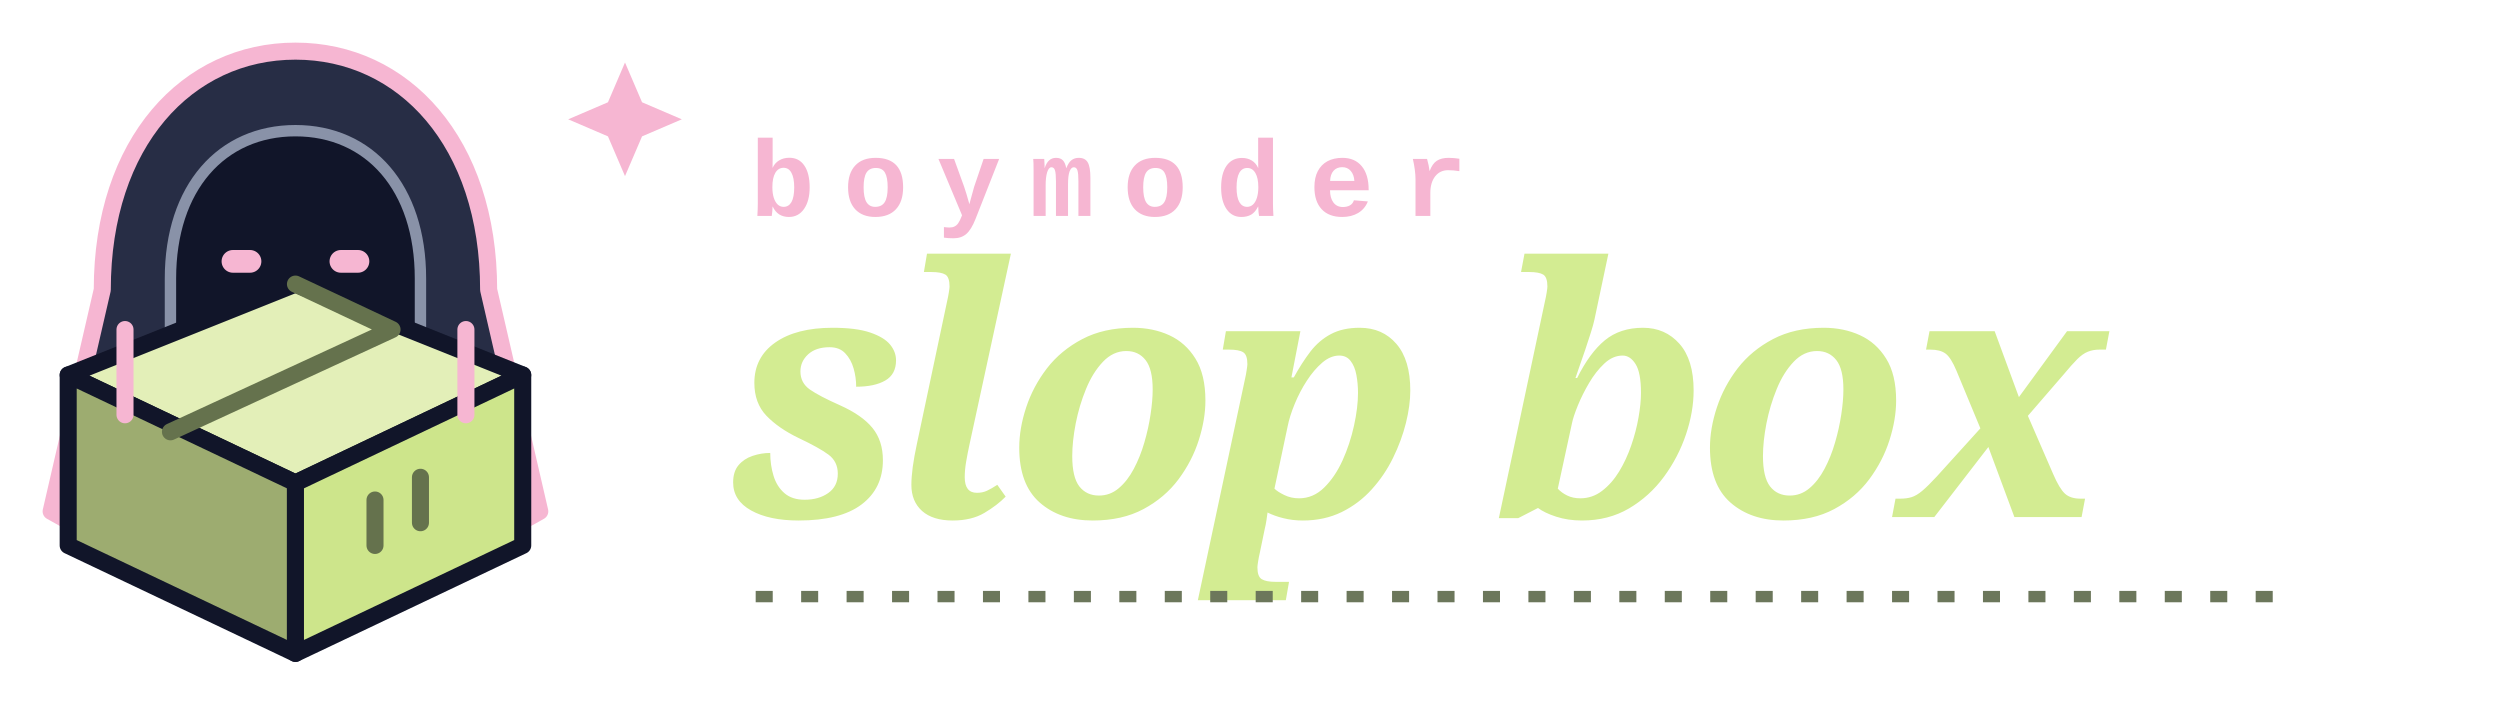
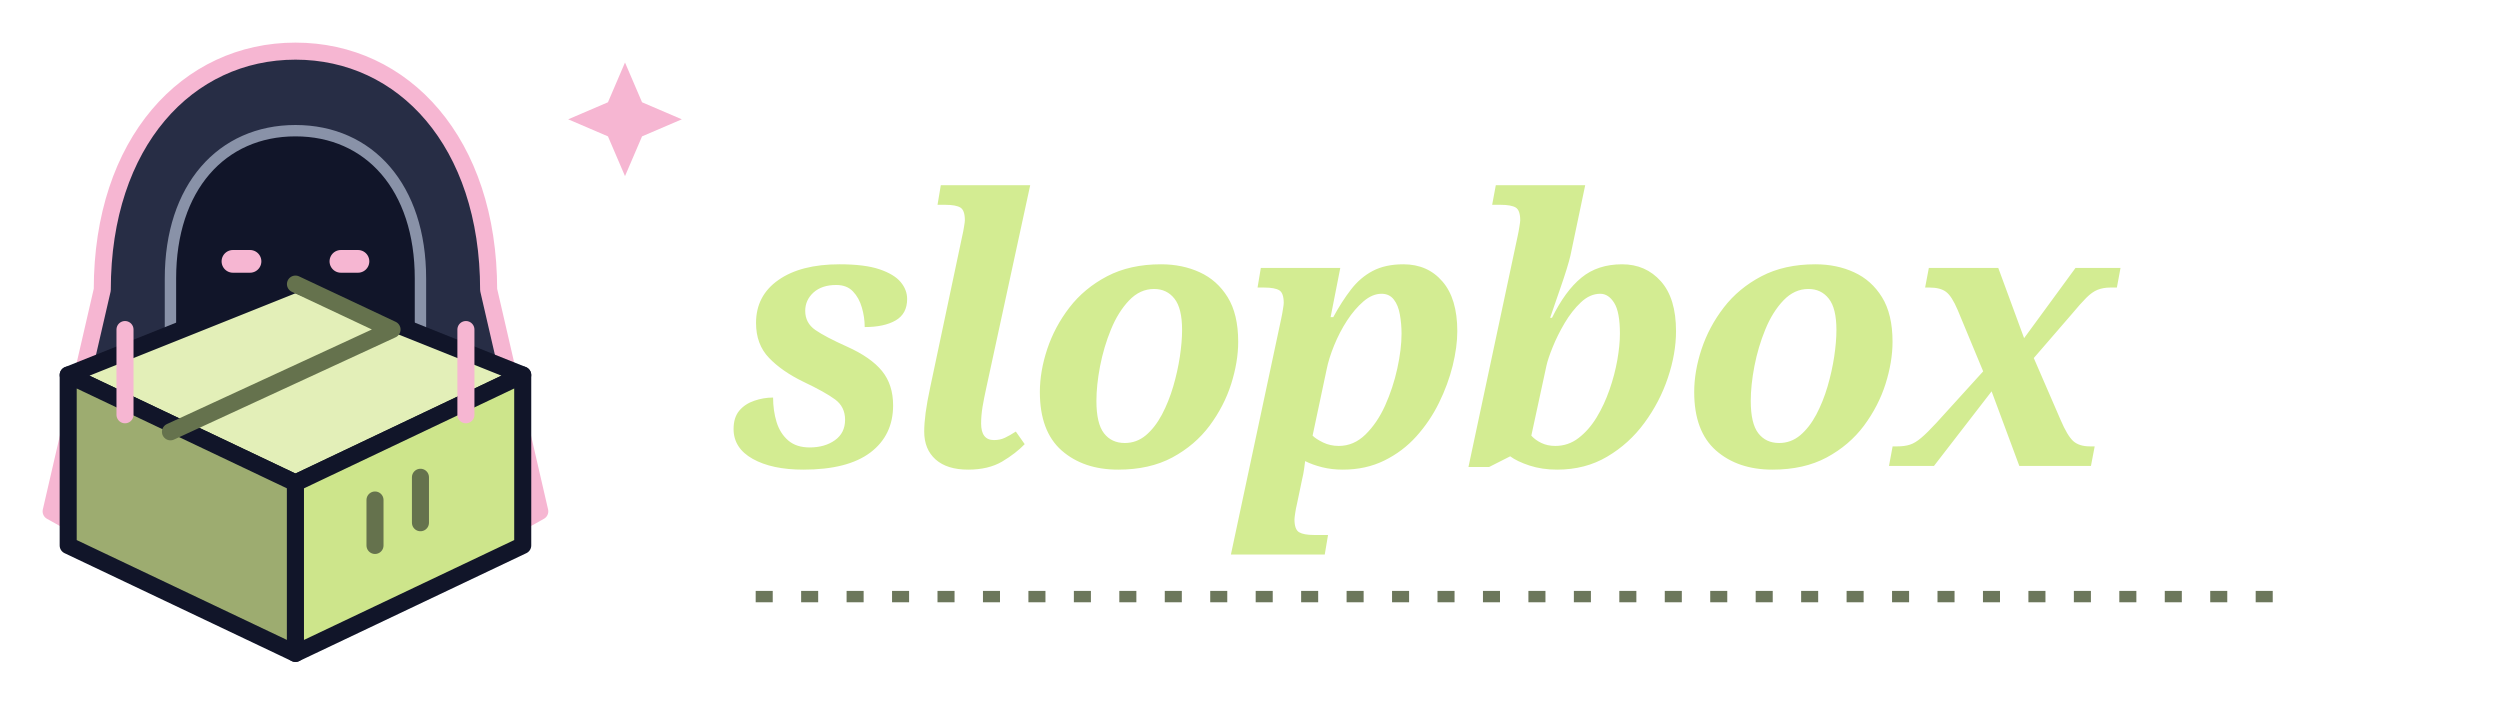
<svg xmlns="http://www.w3.org/2000/svg" viewBox="0 0 440 124" fill="none" role="img" aria-labelledby="title">
  <g stroke-linejoin="round" stroke-linecap="round">
    <path d="M18 51C18 25 33 9 52 9s34 16 34 42l9 39-43 24L9 90z" fill="#272d45" stroke="#f6b6d2" stroke-width="3" />
    <path d="M30 49c0-16 9-26 22-26s22 10 22 26v13H30z" fill="#111529" stroke="#8992a8" stroke-width="2" />
    <path d="M41 46h3m16 0h3" stroke="#f6b6d2" stroke-width="4" />
    <path d="m12 66 40-16 40 16-40 19z" fill="#e3efb8" stroke="#111529" stroke-width="3" />
    <path d="m12 66 40 19v30L12 96z" fill="#9dac70" stroke="#111529" stroke-width="3" />
    <path d="m52 85 40-19v30l-40 19z" fill="#cde58b" stroke="#111529" stroke-width="3" />
    <path d="m52 50 17 8-39 18" stroke="#65724d" stroke-width="3" />
    <path d="M66 88v8m8-12v8" stroke="#65724d" stroke-width="3" />
    <path d="M22 58v15m60-15v15" stroke="#f6b6d2" stroke-width="3" />
    <path d="m107 18 3-7 3 7 7 3-7 3-3 7-3-7-7-3z" fill="#f6b6d2" />
  </g>
-   <text x="132" y="38" fill="#f6b6d2" font-family="'Courier New',monospace" font-size="19" font-weight="700" letter-spacing="5">boymoder</text>
-   <text x="128" y="91" fill="#d3ec92" font-family="Georgia,serif" font-size="61" font-weight="700" font-style="italic" letter-spacing="-2">slop box</text>
+   <text x="128" y="82" fill="#d3ec92" font-family="Georgia,serif" font-size="65" font-weight="700" font-style="italic" letter-spacing="-2">slopbox</text>
  <path d="M133 105h271" stroke="#6c775b" stroke-width="2" stroke-dasharray="3 5" />
</svg>
